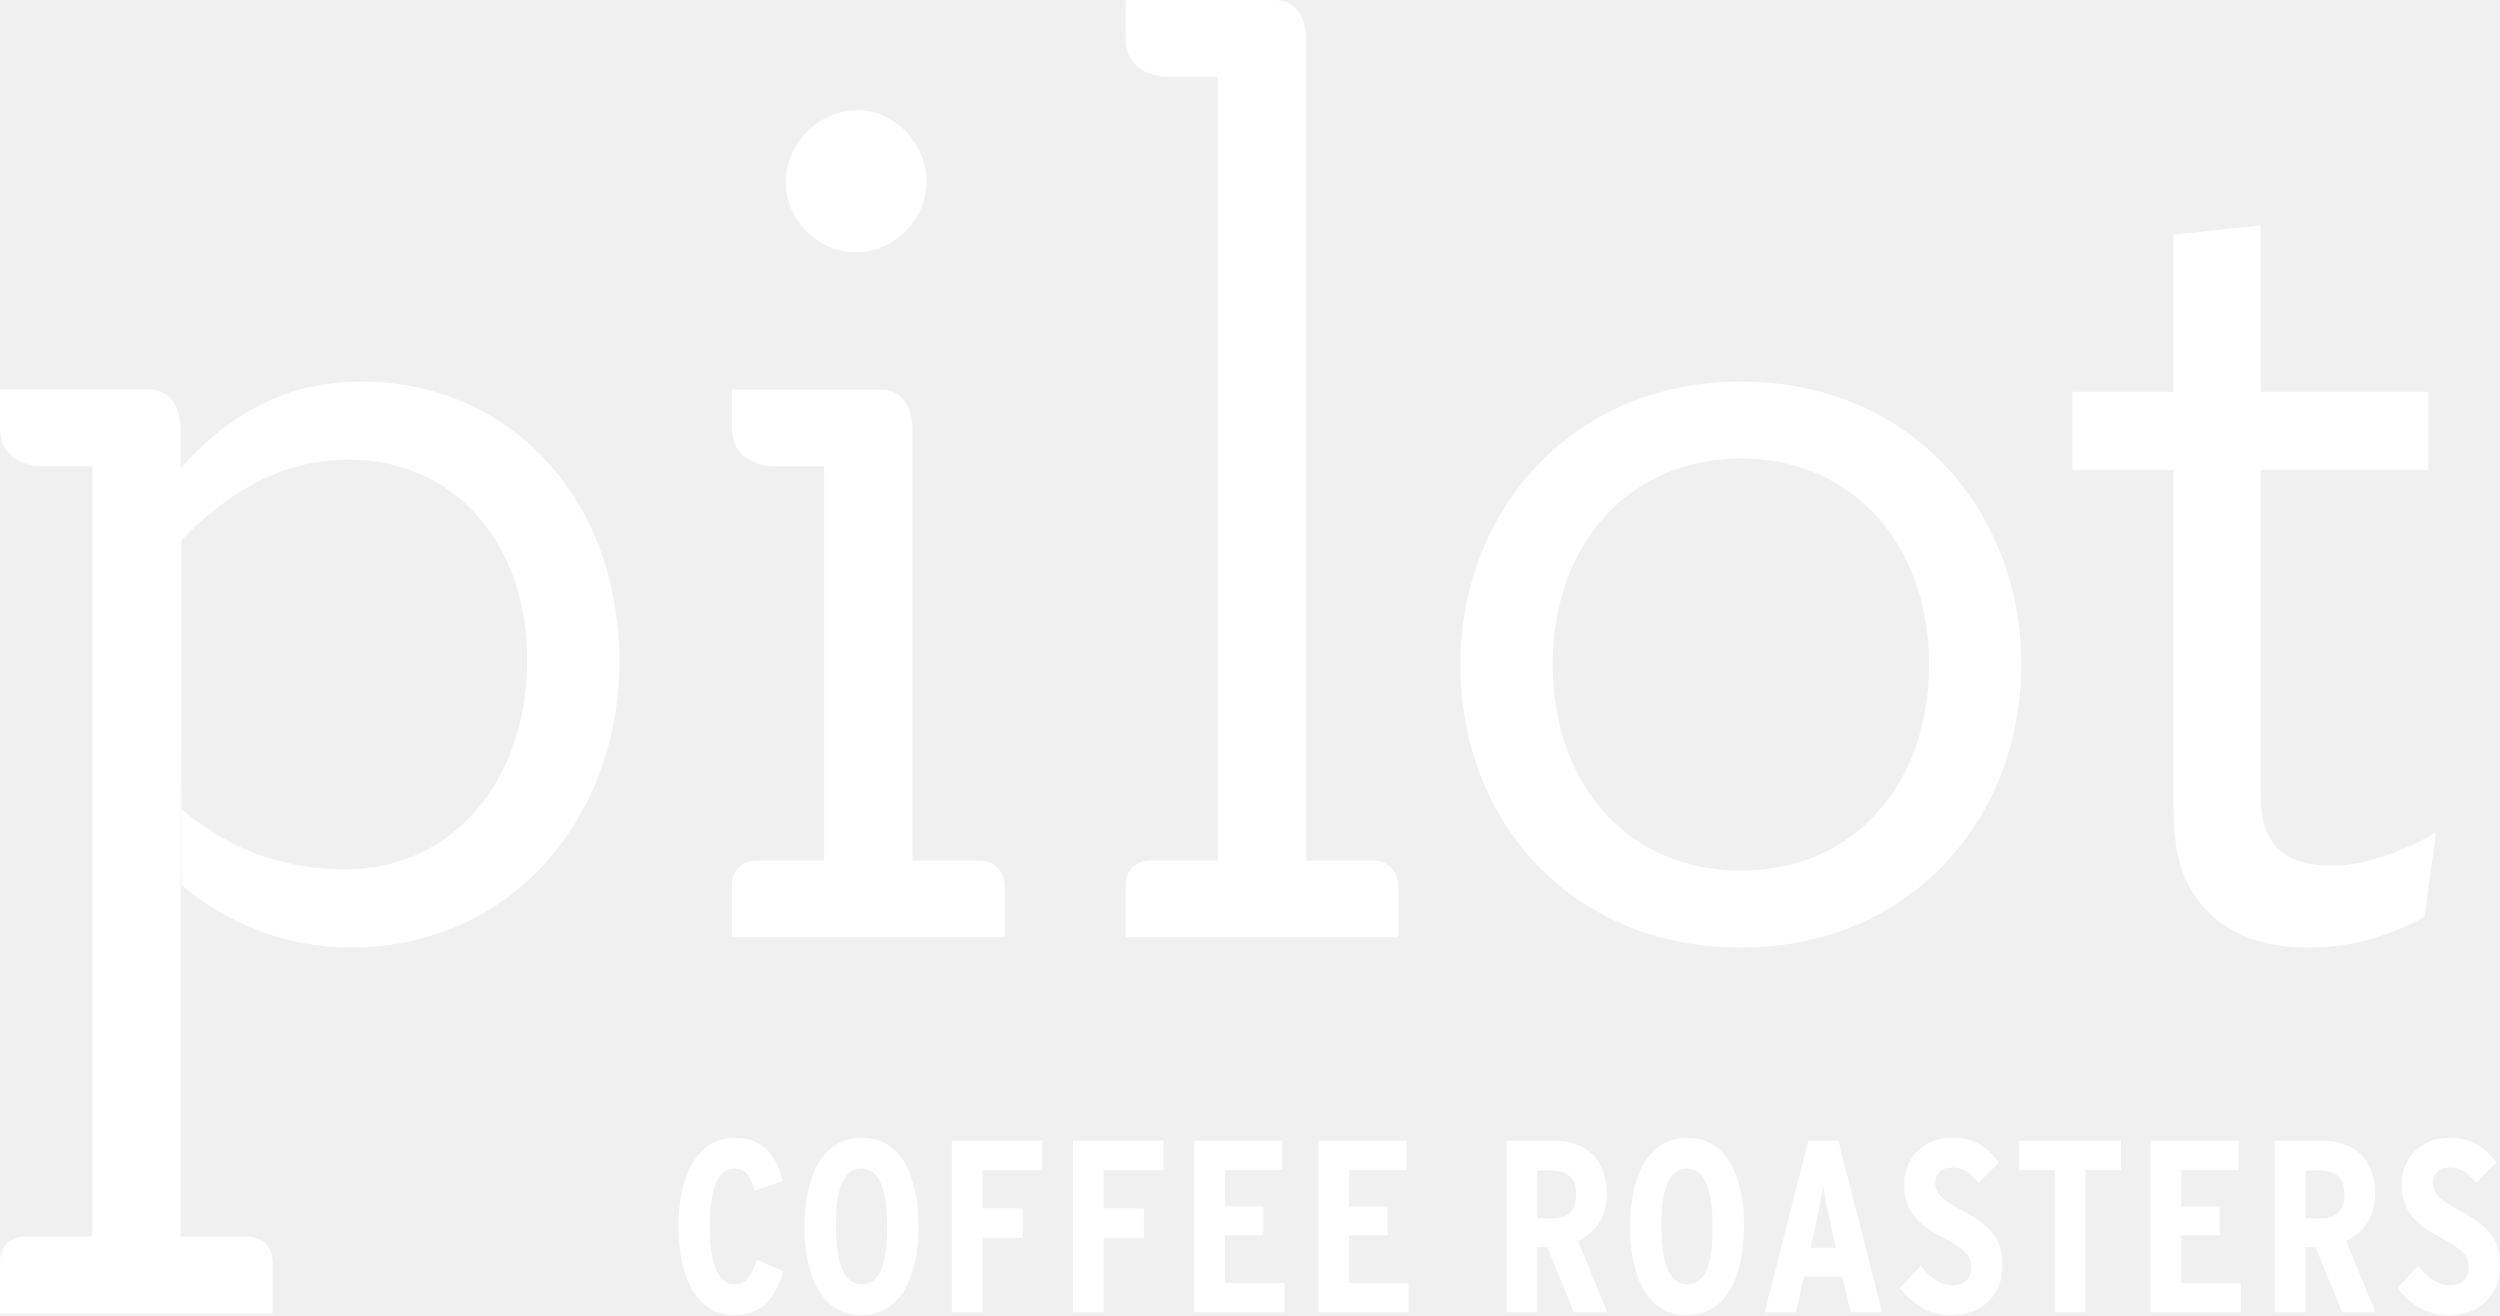
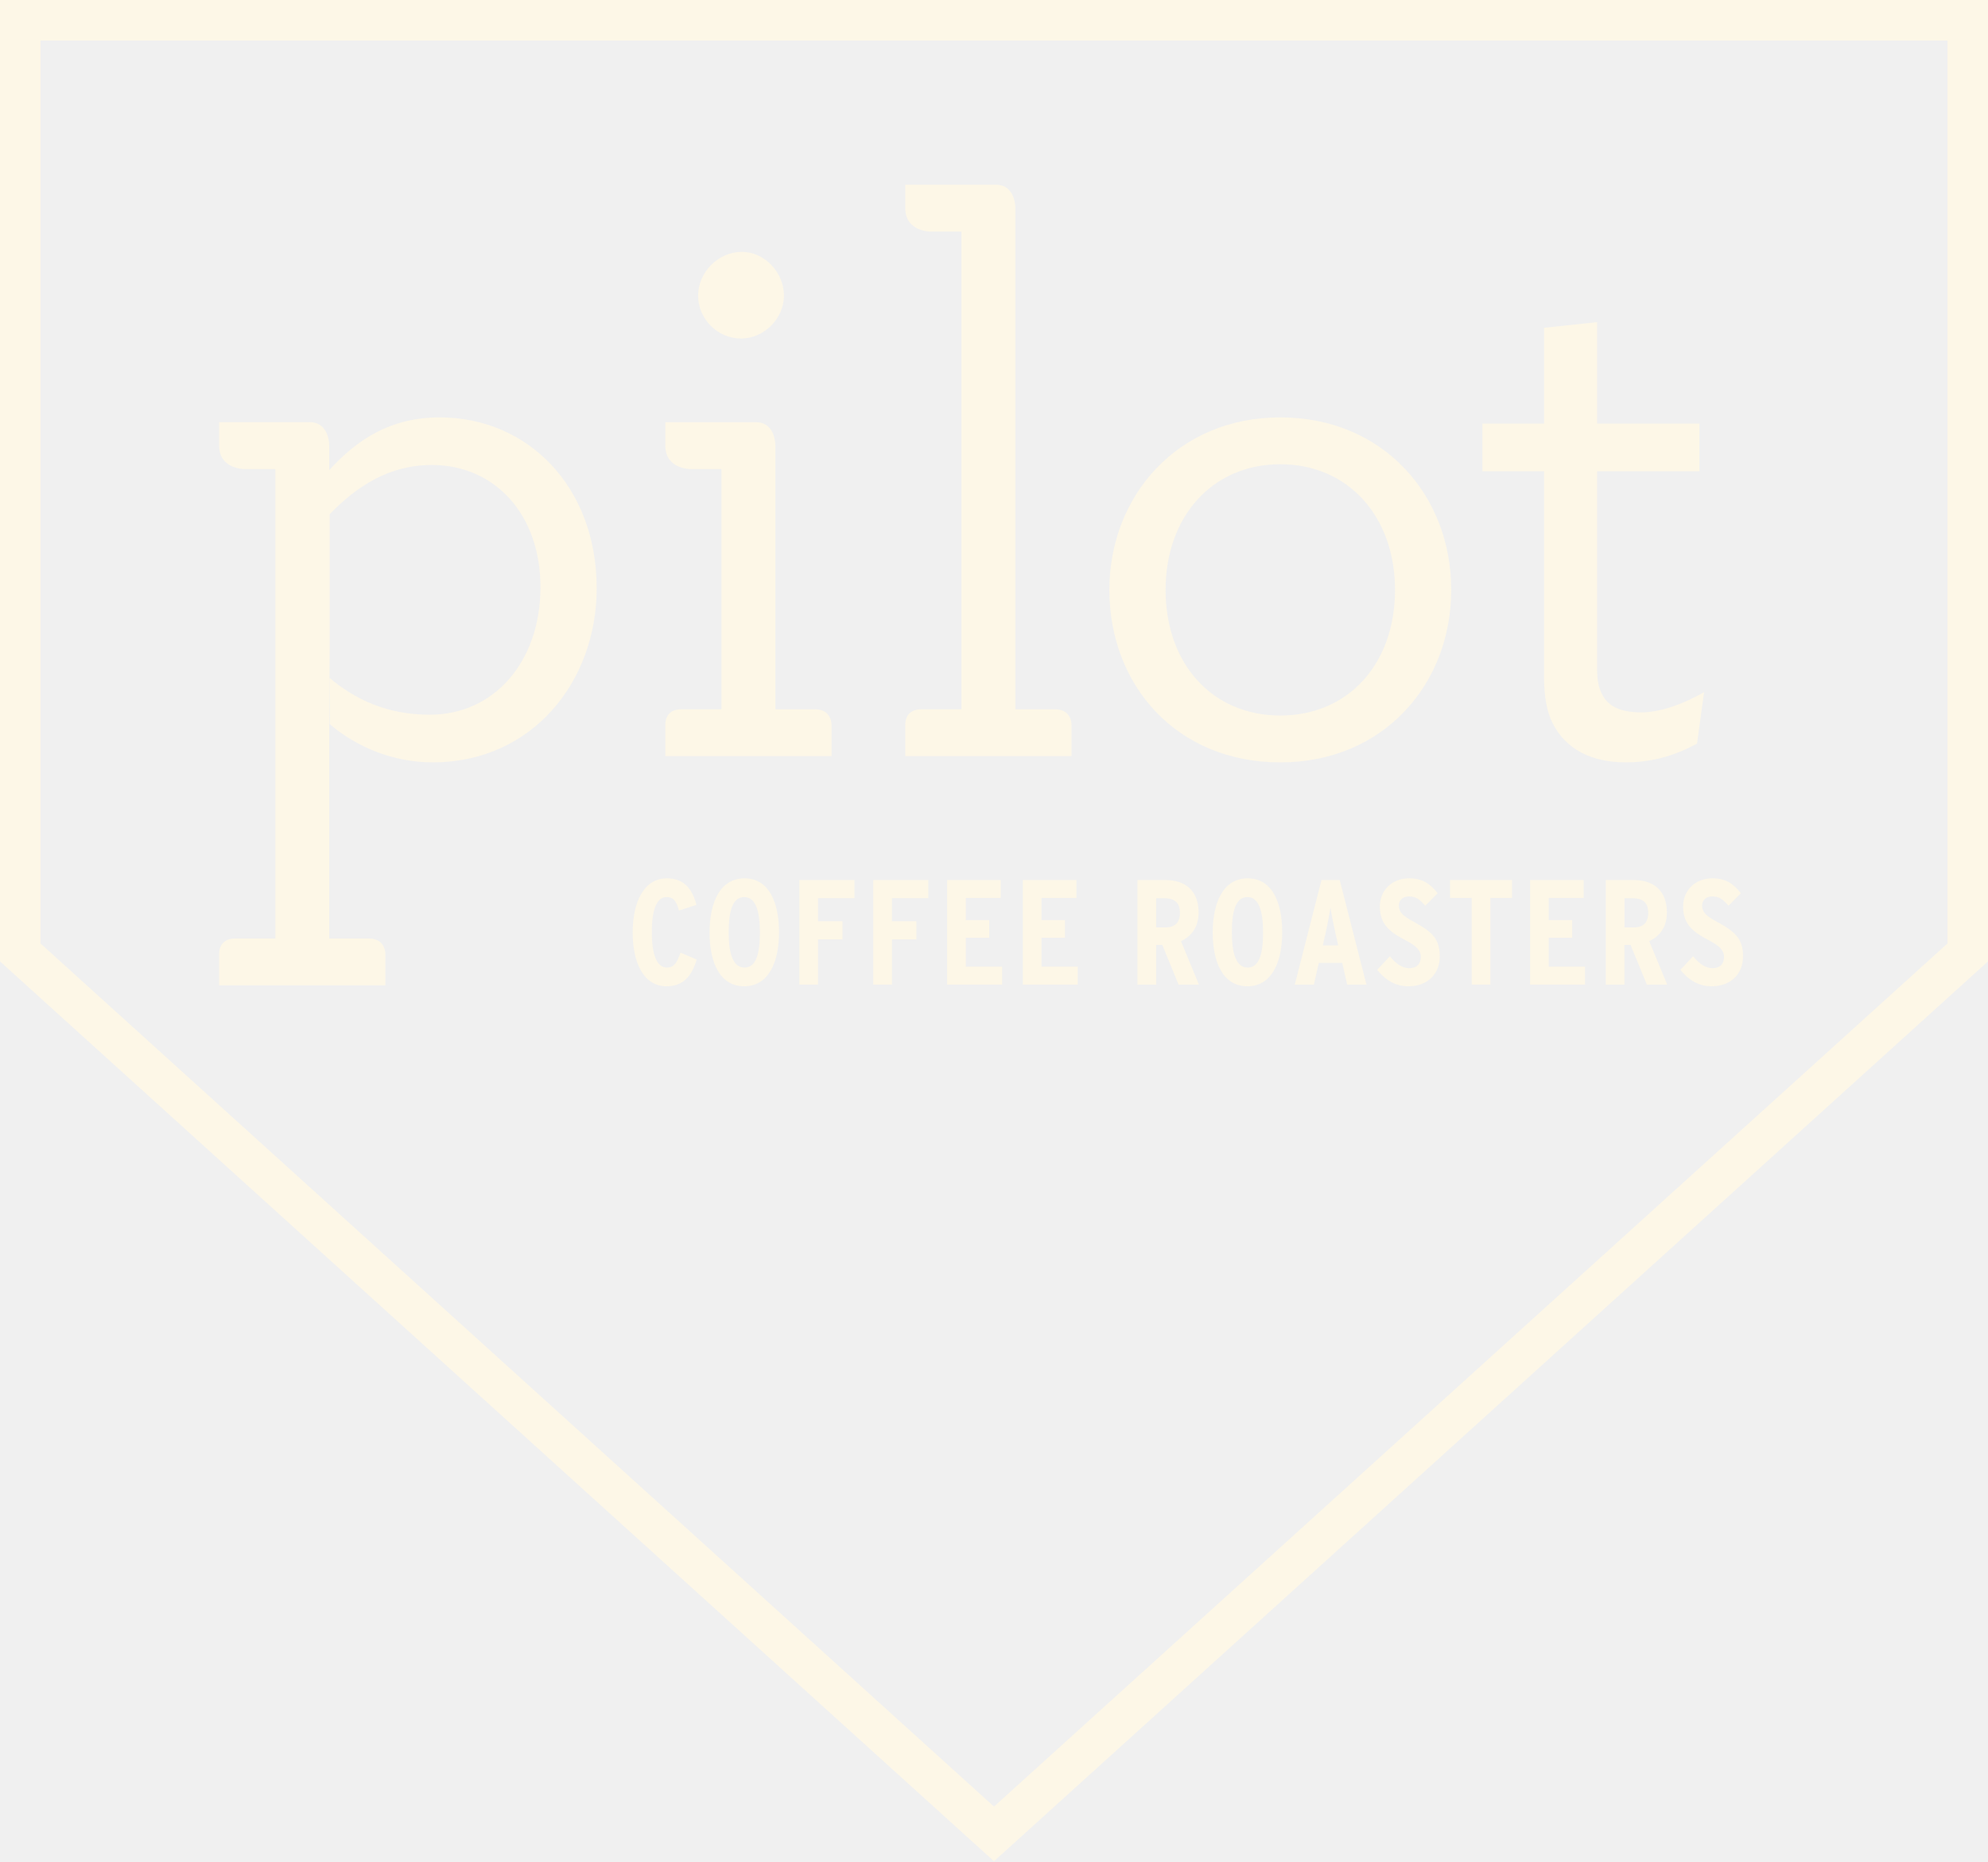
- <svg xmlns="http://www.w3.org/2000/svg" version="1.1" x="0px" y="0px" width="75.218px" height="39.567px" viewBox="0 0 75.218 39.567" enable-background="new 0 0 75.218 39.567" xml:space="preserve">
-   <g id="Background">
- </g>
-   <g id="Dieline">
+ <svg xmlns="http://www.w3.org/2000/svg" version="1.1" id="Layer_1" x="0px" y="0px" width="98.125px" height="91.85px" viewBox="0 0 98.125 91.85" enable-background="new 0 0 98.125 91.85" xml:space="preserve">
+   <g>
+     <path fill="#FDF7E7" d="M0,0v47.442l49.062,44.405l49.062-44.405V0H0z M96.125,46.557L49.062,89.15L2,46.558V2h94.125V46.557z" />
+   </g>
+   <g>
+     <path fill="#FDF7E7" d="M44.684,35.771c0,0-0.051-0.77,0.784-0.77c0.836,0,1.989,0,1.989,0V11.428h-1.54   c0,0-1.233,0.001-1.233-1.153c0-0.898,0-1.158,0-1.158s3.513,0,4.476,0s0.957,1.126,0.957,1.126v24.759c0,0,1.121,0,1.959,0   c0.84,0,0.814,0.77,0.814,0.77v1.539h-8.206V35.771z" />
+     <path fill="#FDF7E7" d="M32.839,35.771c0,0-0.051-0.77,0.783-0.77s1.99,0,1.99,0V23.147h-1.541c0,0-1.232,0.001-1.232-1.153   c0-0.899,0-1.158,0-1.158s3.512,0,4.475,0s0.957,1.125,0.957,1.125v13.042c0,0,1.121,0,1.961,0c0.837,0,0.812,0.77,0.812,0.77   v1.539h-8.205V35.771z" />
    <g>
-       <path fill="#FFFFFF" d="M33.867,26.658c0,0-0.051-0.77,0.784-0.77c0.836,0,1.989,0,1.989,0V2.312h-1.54    c0,0-1.233,0.001-1.233-1.153c0-0.898,0-1.158,0-1.158s3.513,0,4.476,0S39.3,1.126,39.3,1.126v24.763c0,0,1.121,0,1.959,0    c0.84,0,0.814,0.77,0.814,0.77v1.54h-8.206V26.658z" />
-       <path fill="#FFFFFF" d="M22.022,26.658c0,0-0.051-0.77,0.783-0.77s1.99,0,1.99,0V14.03h-1.541c0,0-1.232,0.001-1.232-1.153    c0-0.899,0-1.158,0-1.158s3.512,0,4.475,0s0.957,1.125,0.957,1.125v13.045c0,0,1.121,0,1.961,0c0.837,0,0.812,0.77,0.812,0.77    v1.54h-8.205V26.658z" />
      <g>
-         <g>
-           <path fill="#FFFFFF" d="M10.892,11.48c-2.437,0-4.082,1.093-5.459,2.604v-1.241c0,0,0.006-1.125-0.957-1.125s-4.475,0-4.475,0      s0,0.259,0,1.158c0,1.154,1.232,1.153,1.232,1.153h1.541v23.174c0,0-1.156,0-1.99,0s-0.783,0.771-0.783,0.771v1.543h8.205      v-1.543c0,0,0.025-0.771-0.814-0.771c-0.838,0-1.959,0-1.959,0V22.459l0.025,4.161c1.35,1.155,3.16,1.888,5.086,1.888      c4.893,0,8.091-3.968,8.091-8.591C18.635,14.87,15.206,11.48,10.892,11.48z M10.39,26.157c-2.118,0-3.697-0.771-4.932-1.811      v-8.09c1.35-1.387,2.929-2.427,5.047-2.427c3.082,0,5.395,2.427,5.355,6.125C15.822,23.537,13.587,26.157,10.39,26.157z" />
-         </g>
-       </g>
-       <path fill="#FFFFFF" d="M43.94,19.993c0-4.622,3.353-8.513,8.436-8.513c5.086,0,8.438,3.852,8.438,8.513s-3.352,8.515-8.438,8.515    C47.253,28.508,43.94,24.693,43.94,19.993z M58.04,19.993c0-3.62-2.311-6.201-5.664-6.201c-3.35,0-5.66,2.581-5.66,6.201    c0,3.661,2.311,6.202,5.66,6.202C55.729,26.195,58.04,23.654,58.04,19.993z" />
-       <path fill="#FFFFFF" d="M65.821,26.582c-0.309-0.617-0.425-1.389-0.425-2.273V14.138h-3.044v-2.35h3.044V7.061l2.619-0.279v5.007    h5.047v2.35h-5.047v9.786c0,0.539,0.077,0.924,0.271,1.27c0.307,0.579,0.925,0.849,1.926,0.849c0.963,0,2.158-0.463,3.082-1    l-0.347,2.541c-0.848,0.462-2.003,0.925-3.506,0.925C67.708,28.508,66.476,27.852,65.821,26.582z" />
-       <path fill="#FFFFFF" d="M23.642,5.47c0-1.154,1-2.157,2.156-2.157c1.117,0,2.08,1.003,2.08,2.157c0,1.156-1.002,2.119-2.119,2.119    C24.604,7.589,23.642,6.626,23.642,5.47z" />
-       <g>
-         <path fill="#FFFFFF" d="M22.086,39.567c-1.143,0-1.674-1.175-1.674-2.659c0-1.493,0.546-2.674,1.688-2.674     c0.879,0,1.262,0.562,1.461,1.308l-0.863,0.281c-0.133-0.473-0.272-0.664-0.612-0.664c-0.494,0-0.729,0.635-0.729,1.735     c0,1.102,0.242,1.75,0.744,1.75c0.318,0,0.479-0.177,0.672-0.738l0.797,0.339C23.325,39.094,22.876,39.567,22.086,39.567z" />
-         <path fill="#FFFFFF" d="M25.918,39.567c-1.202,0-1.711-1.175-1.711-2.659c0-1.493,0.524-2.674,1.726-2.674     c1.194,0,1.703,1.176,1.703,2.66C27.636,38.384,27.112,39.567,25.918,39.567z M25.918,35.158c-0.554,0-0.767,0.635-0.767,1.735     c0,1.102,0.229,1.75,0.781,1.75c0.547,0,0.76-0.636,0.76-1.735C26.692,35.808,26.464,35.158,25.918,35.158z" />
-         <path fill="#FFFFFF" d="M29.559,35.209v1.146h1.21v0.894h-1.21v2.237h-0.921v-5.169h2.721v0.892H29.559z" />
-         <path fill="#FFFFFF" d="M33.207,35.209v1.146h1.209v0.894h-1.209v2.237h-0.921v-5.169h2.719v0.892H33.207z" />
-         <path fill="#FFFFFF" d="M35.933,39.486v-5.169h2.646v0.884h-1.725v1.095h1.157v0.872h-1.157V38.6h1.791v0.886H35.933z" />
-         <path fill="#FFFFFF" d="M39.669,39.486v-5.169h2.646v0.884h-1.725v1.095h1.158v0.872h-1.158V38.6h1.791v0.886H39.669z" />
-         <path fill="#FFFFFF" d="M47.356,39.486l-0.803-1.964h-0.303v1.964h-0.922v-5.169H46.7c1.003,0,1.645,0.537,1.645,1.609     c0,0.724-0.368,1.174-0.869,1.411l0.885,2.149H47.356z M46.655,35.217h-0.404v1.44h0.457c0.472,0,0.715-0.244,0.715-0.716     C47.423,35.476,47.21,35.217,46.655,35.217z" />
-         <path fill="#FFFFFF" d="M50.755,39.567c-1.202,0-1.712-1.175-1.712-2.659c0-1.493,0.524-2.674,1.727-2.674     c1.194,0,1.702,1.176,1.702,2.66C52.472,38.384,51.949,39.567,50.755,39.567z M50.755,35.158c-0.554,0-0.768,0.635-0.768,1.735     c0,1.102,0.229,1.75,0.782,1.75c0.546,0,0.759-0.636,0.759-1.735C51.528,35.808,51.3,35.158,50.755,35.158z" />
-         <path fill="#FFFFFF" d="M55.679,39.486l-0.244-1.078h-1.156l-0.244,1.078h-0.943l1.319-5.169h0.9l1.319,5.169H55.679z      M55.097,36.932c-0.089-0.4-0.207-0.998-0.244-1.257c-0.037,0.266-0.141,0.82-0.236,1.241l-0.141,0.627h0.76L55.097,36.932z" />
-         <path fill="#FFFFFF" d="M58.699,39.567c-0.7,0-1.187-0.369-1.54-0.812l0.626-0.673c0.31,0.399,0.642,0.591,0.951,0.591     c0.384,0,0.575-0.214,0.575-0.561c0-0.295-0.185-0.532-0.789-0.842c-0.767-0.399-1.231-0.79-1.231-1.646     c0-0.776,0.575-1.39,1.445-1.39c0.642,0,1.04,0.259,1.409,0.739l-0.613,0.613c-0.302-0.34-0.464-0.458-0.817-0.458     c-0.296,0-0.487,0.19-0.487,0.45c0,0.31,0.177,0.503,0.738,0.805c0.892,0.48,1.283,0.835,1.283,1.707     C60.249,38.948,59.658,39.567,58.699,39.567z" />
-         <path fill="#FFFFFF" d="M62.747,35.201v4.285h-0.922v-4.285h-1.068v-0.884h3.06v0.884H62.747z" />
-         <path fill="#FFFFFF" d="M64.706,39.486v-5.169h2.646v0.884h-1.725v1.095h1.158v0.872h-1.158V38.6h1.792v0.886H64.706z" />
-         <path fill="#FFFFFF" d="M70.47,39.486l-0.803-1.964h-0.302v1.964h-0.922v-5.169h1.371c1.003,0,1.645,0.537,1.645,1.609     c0,0.724-0.369,1.174-0.871,1.411l0.886,2.149H70.47z M69.771,35.217h-0.405v1.44h0.456c0.473,0,0.716-0.244,0.716-0.716     C70.537,35.476,70.323,35.217,69.771,35.217z" />
-         <path fill="#FFFFFF" d="M73.668,39.567c-0.7,0-1.187-0.369-1.54-0.812l0.626-0.673c0.311,0.399,0.642,0.591,0.951,0.591     c0.384,0,0.575-0.214,0.575-0.561c0-0.295-0.184-0.532-0.789-0.842c-0.766-0.399-1.231-0.79-1.231-1.646     c0-0.776,0.576-1.39,1.445-1.39c0.642,0,1.04,0.259,1.408,0.739l-0.611,0.613c-0.302-0.34-0.465-0.458-0.818-0.458     c-0.296,0-0.487,0.19-0.487,0.45c0,0.31,0.178,0.503,0.737,0.805c0.892,0.48,1.284,0.835,1.284,1.707     C75.218,38.948,74.627,39.567,73.668,39.567z" />
+         <path fill="#FDF7E7" d="M21.708,20.597c-2.437,0-4.082,1.093-5.459,2.604V21.96c0,0,0.006-1.125-0.957-1.125s-4.475,0-4.475,0     s0,0.259,0,1.158c0,1.154,1.232,1.153,1.232,1.153h1.541v23.167c0,0-1.156,0-1.99,0s-0.783,0.768-0.783,0.768v1.541h8.205v-1.541     c0,0,0.025-0.768-0.814-0.768c-0.838,0-1.959,0-1.959,0v-14.74l0.025,4.159c1.35,1.156,3.16,1.888,5.086,1.888     c4.893,0,8.091-3.968,8.091-8.589C29.451,23.986,26.022,20.597,21.708,20.597z M21.206,35.269c-2.118,0-3.697-0.769-4.932-1.81     v-8.087c1.35-1.386,2.929-2.426,5.047-2.426c3.082,0,5.395,2.426,5.355,6.124C26.639,32.651,24.403,35.269,21.206,35.269z" />
      </g>
    </g>
+     <path fill="#FDF7E7" d="M54.757,29.108c0-4.62,3.353-8.511,8.436-8.511c5.086,0,8.438,3.852,8.438,8.511   c0,4.66-3.352,8.513-8.438,8.513C58.069,37.62,54.757,33.807,54.757,29.108z M68.856,29.108c0-3.618-2.311-6.199-5.664-6.199   c-3.35,0-5.66,2.581-5.66,6.199c0,3.661,2.311,6.201,5.66,6.201C66.546,35.308,68.856,32.768,68.856,29.108z" />
+     <path fill="#FDF7E7" d="M76.638,35.695c-0.309-0.617-0.425-1.388-0.425-2.272V23.254h-3.044v-2.35h3.044v-4.728l2.619-0.279v5.007   h5.047v2.35h-5.047v9.784c0,0.539,0.077,0.923,0.271,1.269c0.307,0.578,0.925,0.847,1.926,0.847c0.963,0,2.158-0.462,3.082-1   l-0.347,2.54c-0.848,0.463-2.003,0.926-3.506,0.926C78.524,37.62,77.292,36.964,76.638,35.695z" />
+     <path fill="#FDF7E7" d="M34.458,14.586c0-1.154,1-2.157,2.156-2.157c1.117,0,2.08,1.003,2.08,2.157   c0,1.156-1.002,2.119-2.119,2.119C35.42,16.705,34.458,15.742,34.458,14.586z" />
+     <g>
+       <path fill="#FDF7E7" d="M32.902,48.67c-1.143,0-1.674-1.173-1.674-2.652c0-1.493,0.546-2.674,1.688-2.674    c0.879,0,1.262,0.562,1.461,1.307l-0.863,0.281c-0.133-0.474-0.272-0.664-0.612-0.664c-0.494,0-0.729,0.635-0.729,1.734    c0,1.099,0.242,1.745,0.744,1.745c0.318,0,0.479-0.175,0.672-0.736l0.797,0.339C34.142,48.198,33.692,48.67,32.902,48.67z" />
+       <path fill="#FDF7E7" d="M36.734,48.67c-1.202,0-1.711-1.173-1.711-2.652c0-1.493,0.524-2.674,1.726-2.674    c1.194,0,1.703,1.175,1.703,2.658C38.452,47.49,37.929,48.67,36.734,48.67z M36.734,44.268c-0.554,0-0.767,0.635-0.767,1.734    c0,1.099,0.229,1.745,0.781,1.745c0.547,0,0.76-0.633,0.76-1.729C37.509,44.917,37.28,44.268,36.734,44.268z" />
+       <path fill="#FDF7E7" d="M40.375,44.319v1.144h1.21v0.895h-1.21v2.231h-0.921v-5.162h2.721v0.892H40.375z" />
+       <path fill="#FDF7E7" d="M44.023,44.319v1.144h1.209v0.895h-1.209v2.231h-0.921v-5.162h2.719v0.892H44.023z" />
+       <path fill="#FDF7E7" d="M46.749,48.589v-5.162h2.646v0.884h-1.725v1.093h1.157v0.872h-1.157v1.428h1.791v0.885H46.749z" />
+       <path fill="#FDF7E7" d="M50.485,48.589v-5.162h2.646v0.884h-1.725v1.093h1.158v0.872h-1.158v1.428h1.791v0.885H50.485z" />
+       <path fill="#FDF7E7" d="M58.173,48.589L57.37,46.63h-0.303v1.959h-0.922v-5.162h1.371c1.003,0,1.645,0.537,1.645,1.608    c0,0.724-0.368,1.174-0.869,1.409l0.885,2.145H58.173z M57.472,44.327h-0.404v1.439h0.457c0.472,0,0.715-0.244,0.715-0.716    C58.239,44.586,58.026,44.327,57.472,44.327z" />
+       <path fill="#FDF7E7" d="M61.571,48.67c-1.202,0-1.712-1.173-1.712-2.652c0-1.493,0.524-2.674,1.727-2.674    c1.194,0,1.702,1.175,1.702,2.658C63.288,47.49,62.766,48.67,61.571,48.67z M61.571,44.268c-0.554,0-0.768,0.635-0.768,1.734    c0,1.099,0.229,1.745,0.782,1.745c0.546,0,0.759-0.633,0.759-1.729C62.345,44.917,62.116,44.268,61.571,44.268z" />
+       <path fill="#FDF7E7" d="M66.495,48.589l-0.244-1.076h-1.156l-0.244,1.076h-0.943l1.319-5.162h0.9l1.319,5.162H66.495z     M65.913,46.041c-0.089-0.4-0.207-0.998-0.244-1.257c-0.037,0.266-0.141,0.82-0.236,1.242l-0.141,0.626h0.76L65.913,46.041z" />
+       <path fill="#FDF7E7" d="M69.516,48.67c-0.7,0-1.187-0.369-1.54-0.811l0.626-0.671c0.31,0.396,0.642,0.588,0.951,0.588    c0.384,0,0.575-0.212,0.575-0.559c0-0.294-0.185-0.529-0.789-0.839c-0.767-0.398-1.231-0.79-1.231-1.646    c0-0.775,0.575-1.389,1.445-1.389c0.642,0,1.04,0.258,1.409,0.739l-0.613,0.613c-0.302-0.34-0.464-0.457-0.817-0.457    c-0.296,0-0.487,0.189-0.487,0.449c0,0.31,0.177,0.502,0.738,0.804c0.892,0.48,1.283,0.836,1.283,1.704    C71.065,48.051,70.475,48.67,69.516,48.67z" />
+       <path fill="#FDF7E7" d="M73.563,44.311v4.278h-0.922v-4.278h-1.068v-0.884h3.06v0.884H73.563z" />
+       <path fill="#FDF7E7" d="M75.522,48.589v-5.162h2.646v0.884h-1.725v1.093h1.158v0.872h-1.158v1.428h1.792v0.885H75.522z" />
+       <path fill="#FDF7E7" d="M81.286,48.589l-0.803-1.959h-0.302v1.959H79.26v-5.162h1.371c1.003,0,1.645,0.537,1.645,1.608    c0,0.724-0.369,1.174-0.871,1.409l0.886,2.145H81.286z M80.587,44.327h-0.405v1.439h0.456c0.473,0,0.716-0.244,0.716-0.716    C81.354,44.586,81.14,44.327,80.587,44.327z" />
+       <path fill="#FDF7E7" d="M84.484,48.67c-0.7,0-1.187-0.369-1.54-0.811l0.626-0.671c0.311,0.396,0.642,0.588,0.951,0.588    c0.384,0,0.575-0.212,0.575-0.559c0-0.294-0.184-0.529-0.789-0.839c-0.766-0.398-1.231-0.79-1.231-1.646    c0-0.775,0.576-1.389,1.445-1.389c0.642,0,1.04,0.258,1.408,0.739l-0.611,0.613c-0.302-0.34-0.465-0.457-0.818-0.457    c-0.296,0-0.487,0.189-0.487,0.449c0,0.31,0.178,0.502,0.737,0.804c0.892,0.48,1.284,0.836,1.284,1.704    C86.034,48.051,85.443,48.67,84.484,48.67z" />
+     </g>
  </g>
-   <g id="Brand_Copy">
-     <polygon display="none" fill="none" stroke="#FFEFCF" stroke-miterlimit="10" points="-60.316,-13.655 -60.316,43.845    1.297,100.22 62.684,44.289 62.684,-13.655  " />
-   </g>
-   <g id="Brand_Icon">
- </g>
-   <g id="Dimensions">
- </g>
</svg>
